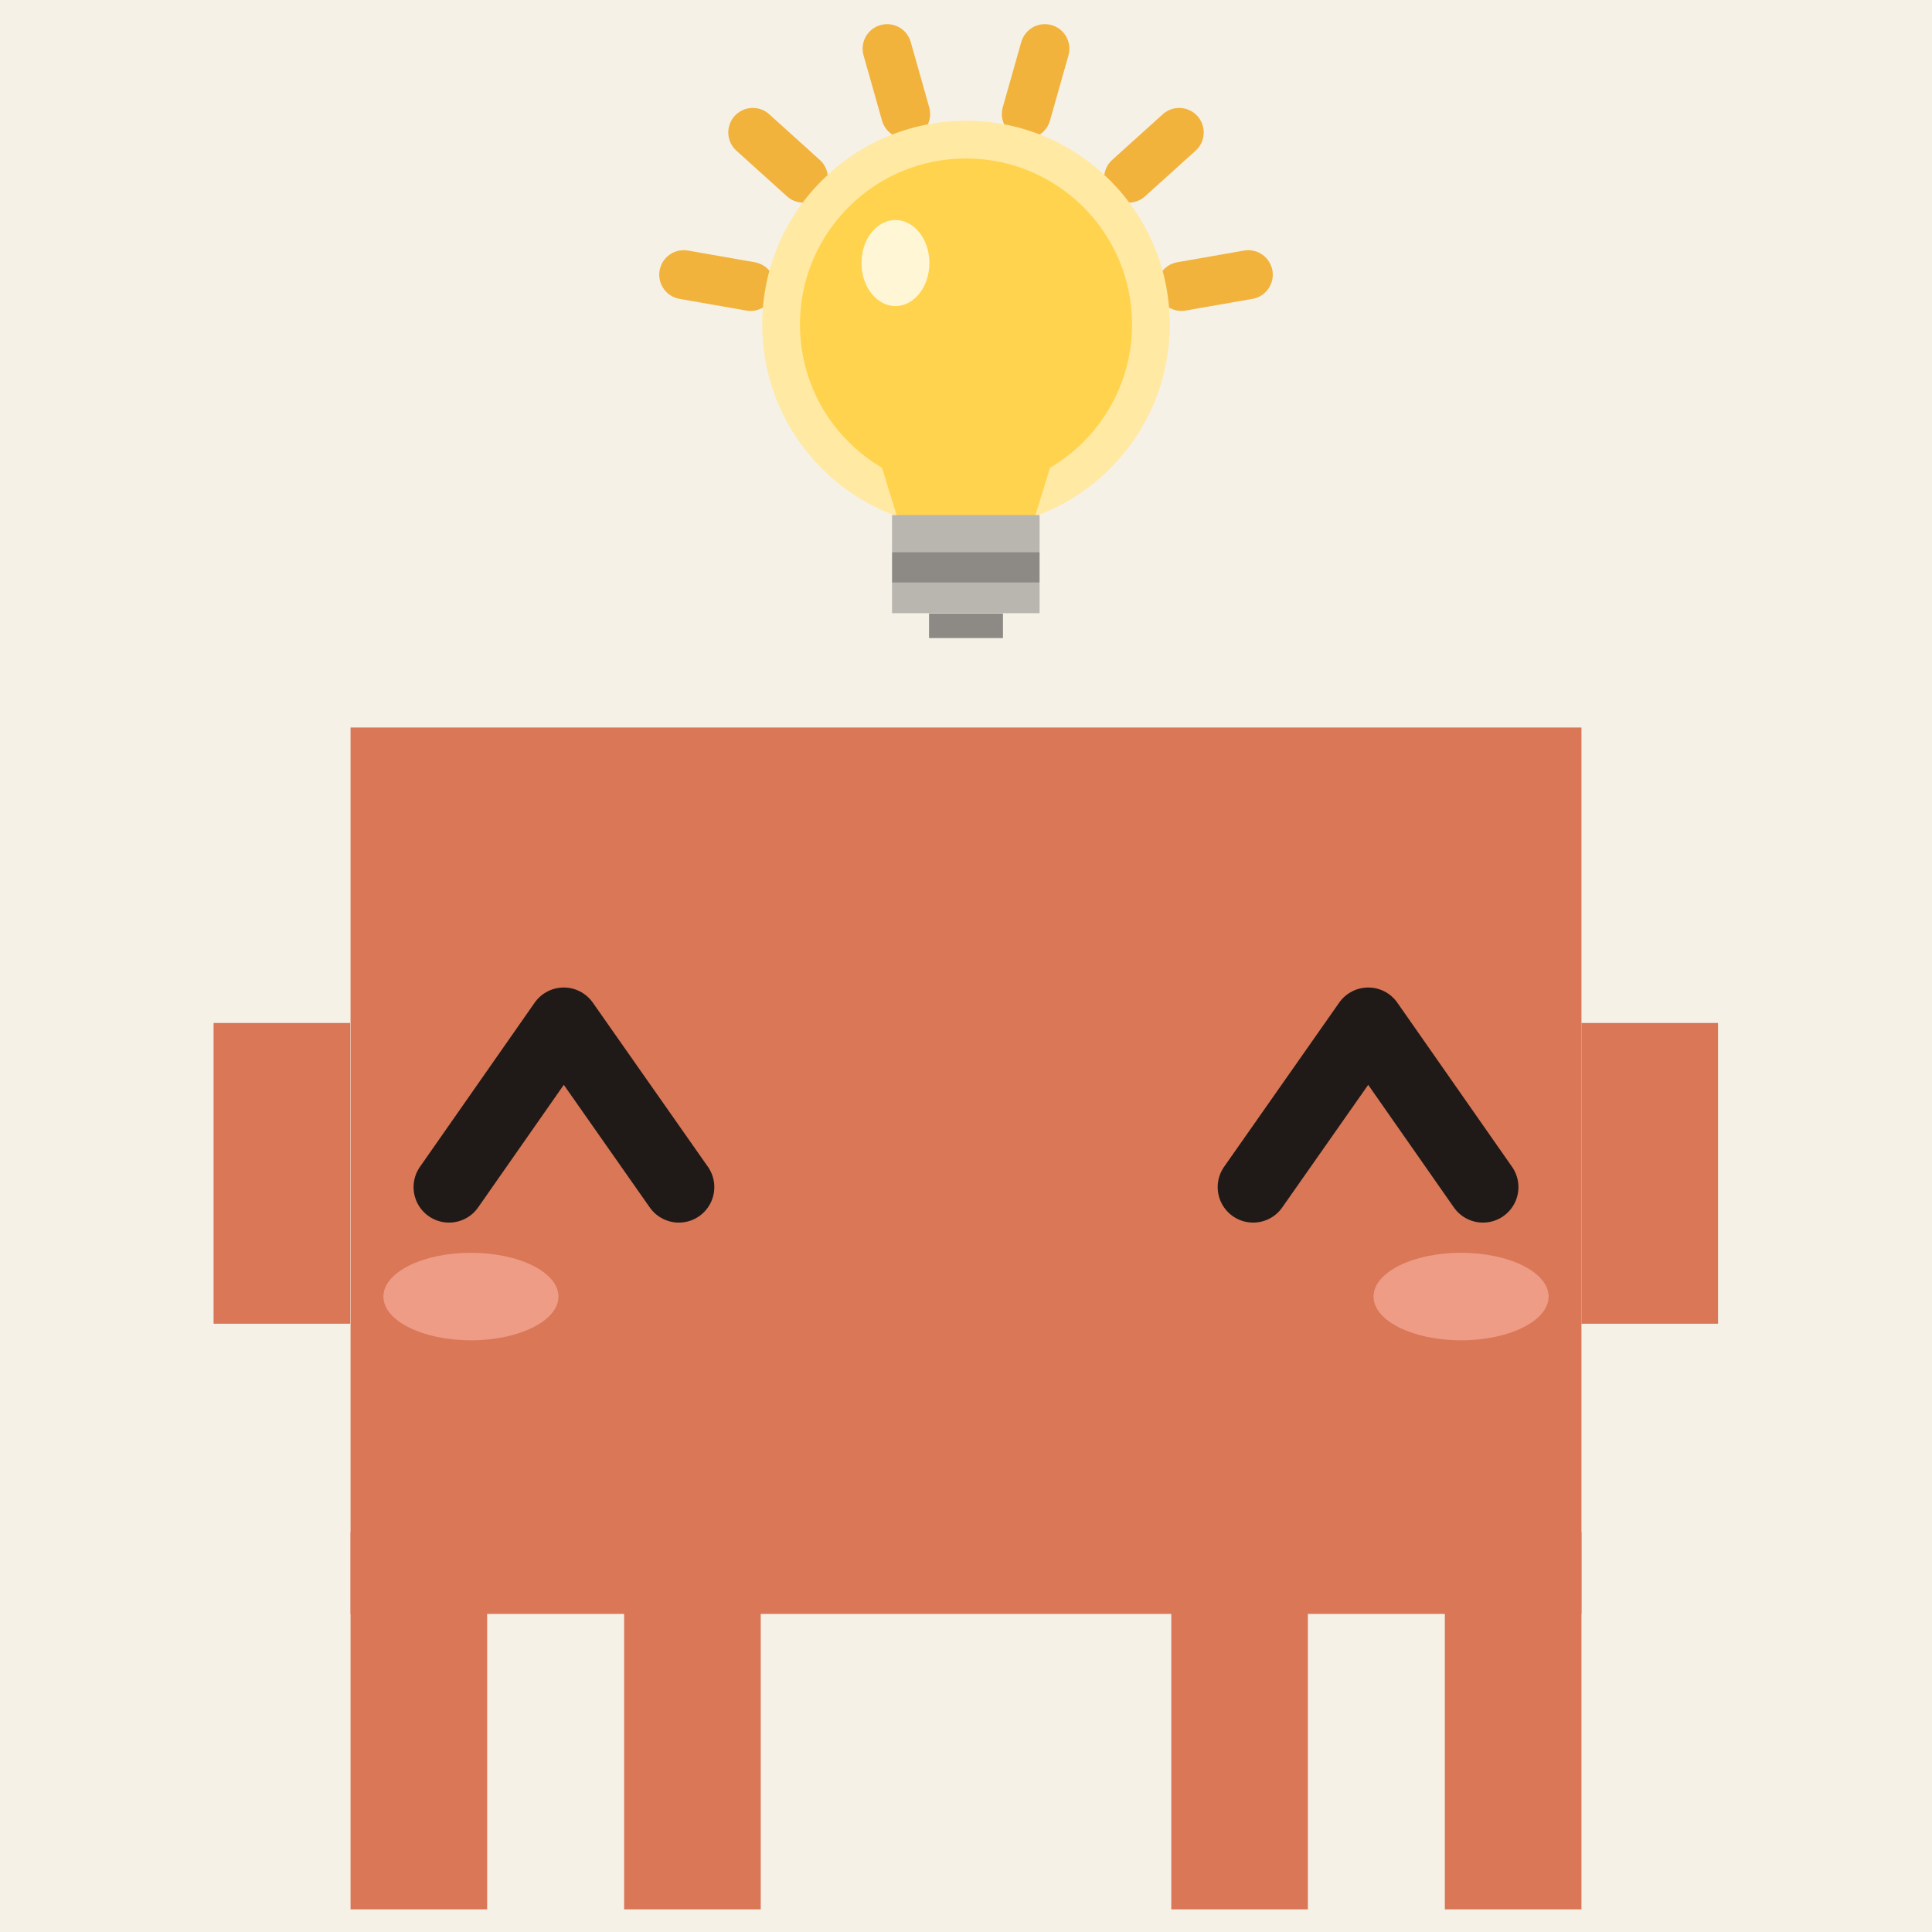
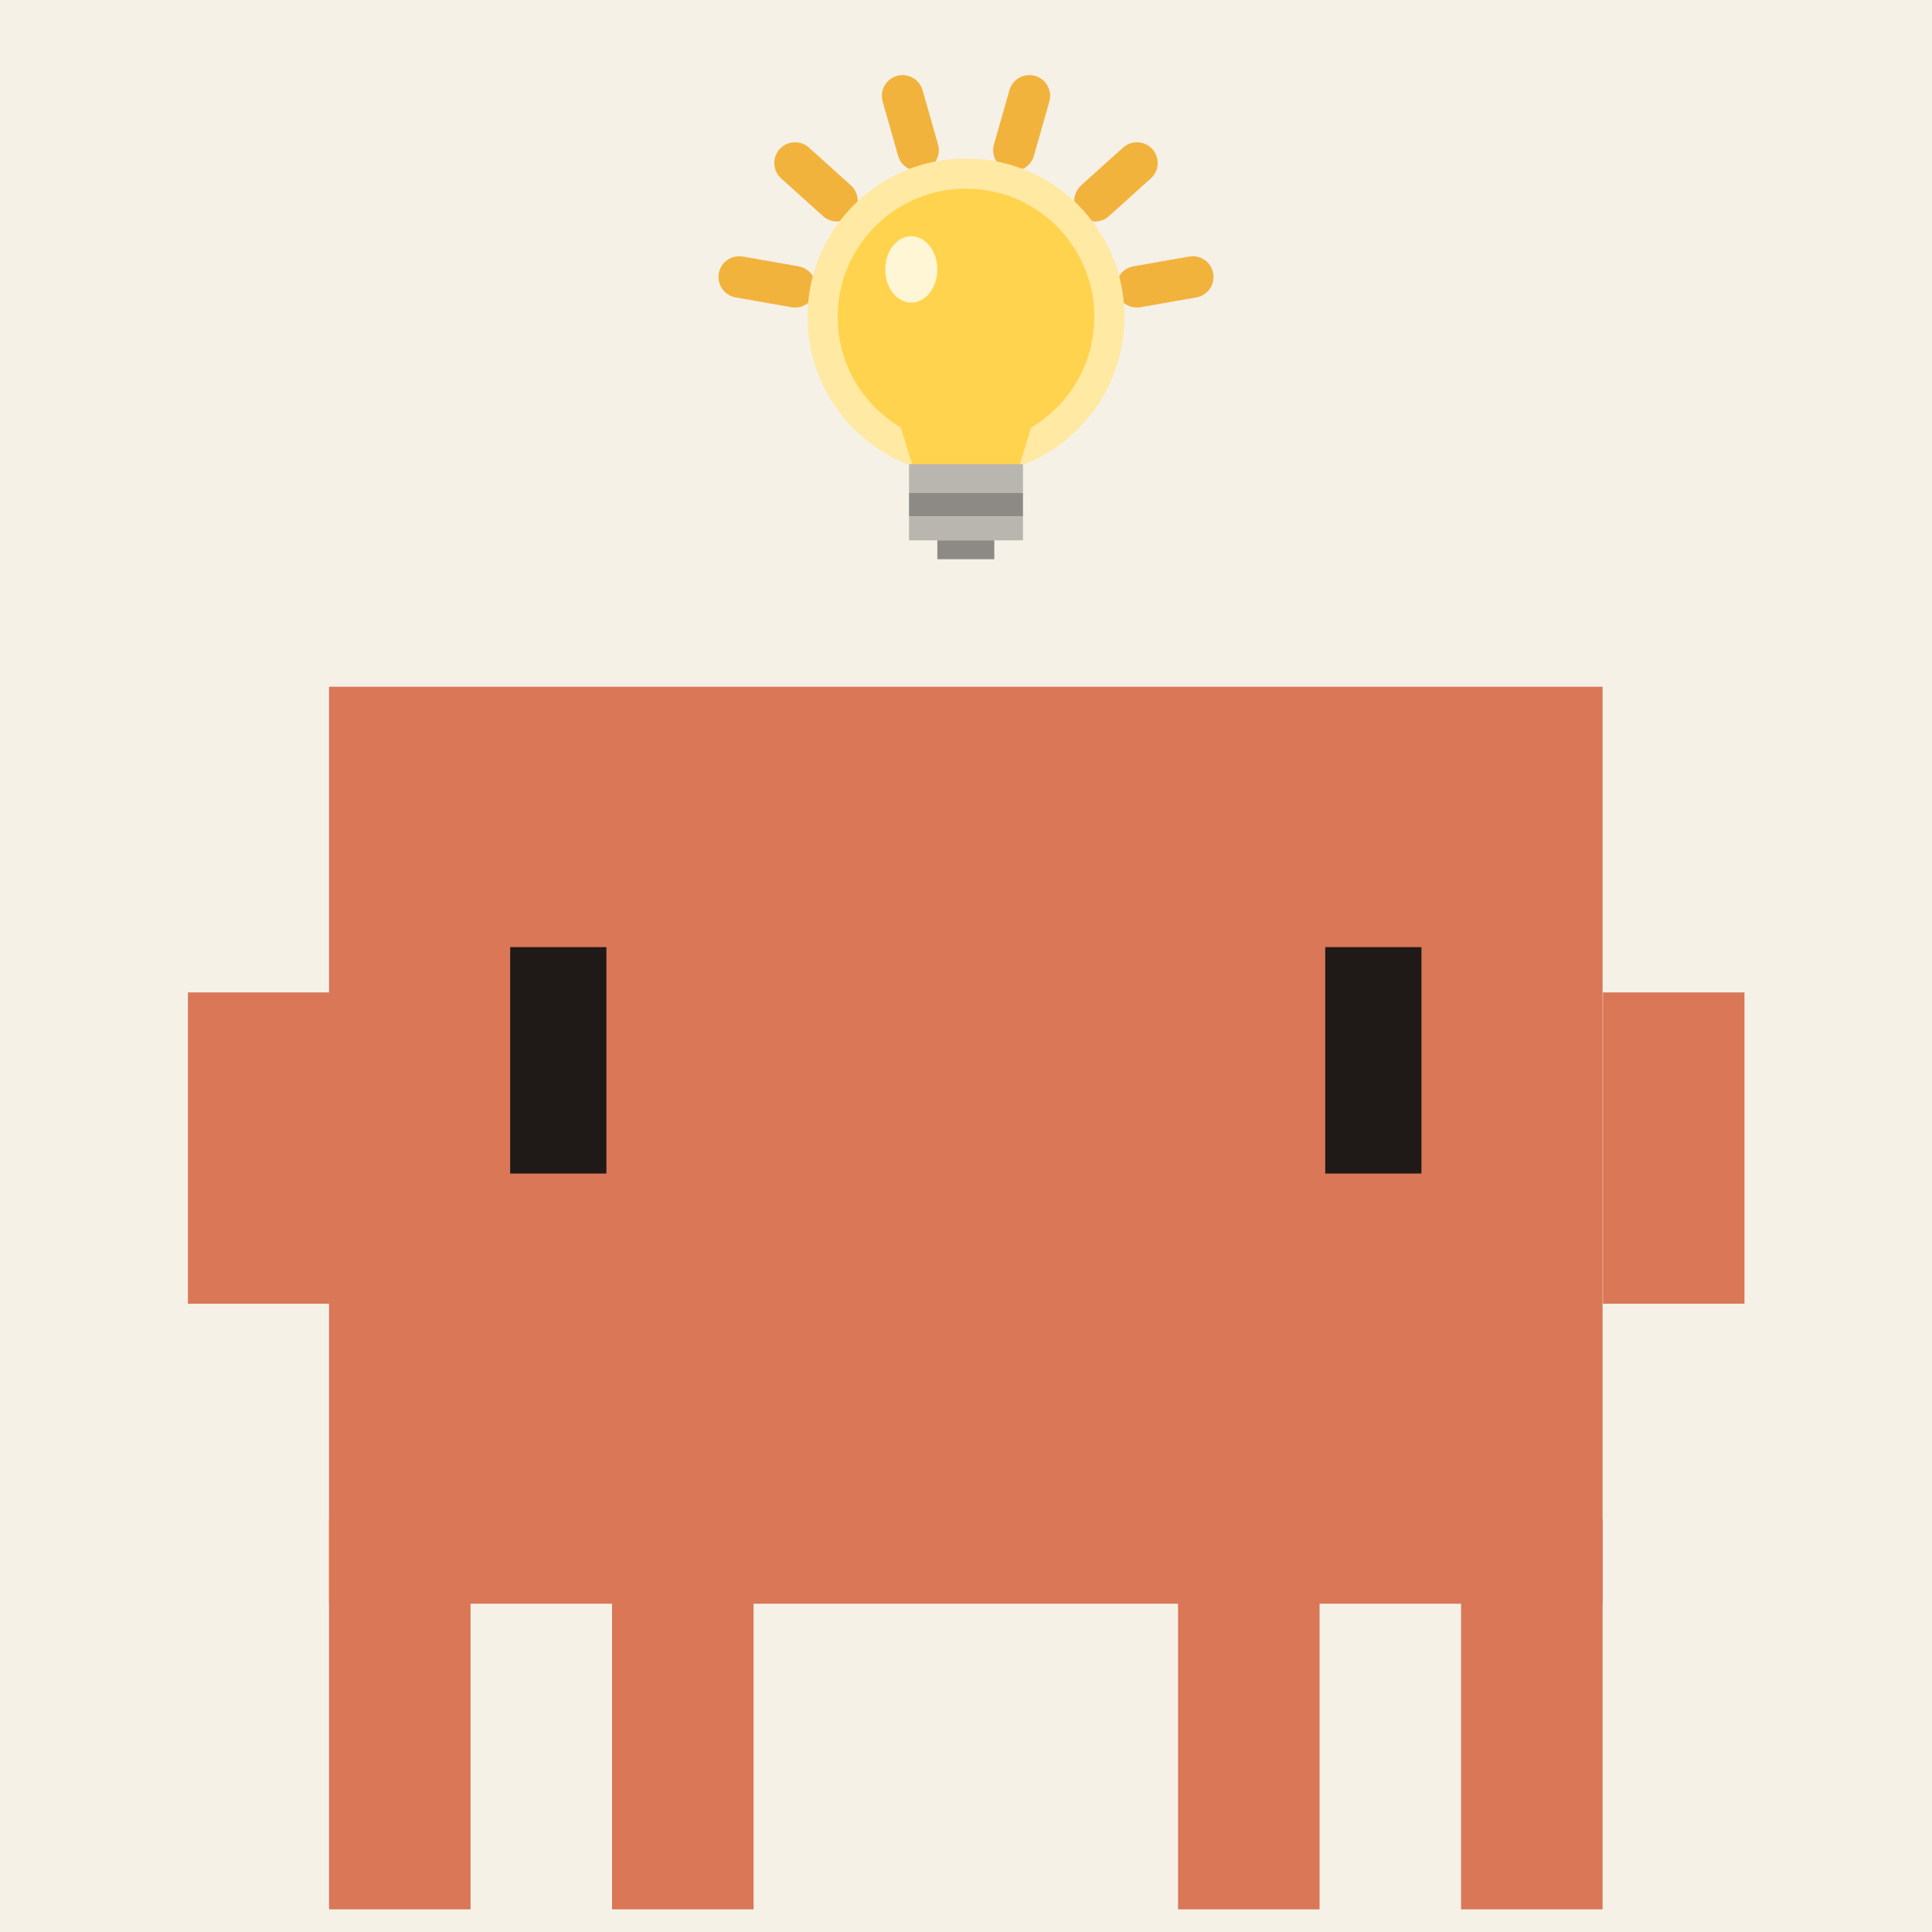
<svg xmlns="http://www.w3.org/2000/svg" viewBox="0 0 512 512">
  <rect width="512" height="512" fill="#F6F1E7" />
-   <polyline points="198.9,75.9 181.2,72.8" fill="none" stroke="#F2B33D" stroke-width="13.0" stroke-linecap="round" stroke-linejoin="round" />
-   <polyline points="212.9,47.2 199.5,35.1" fill="none" stroke="#F2B33D" stroke-width="13.0" stroke-linecap="round" stroke-linejoin="round" />
-   <polyline points="240.0,30.2 235.1,12.9" fill="none" stroke="#F2B33D" stroke-width="13.0" stroke-linecap="round" stroke-linejoin="round" />
-   <polyline points="272.0,30.2 276.9,12.9" fill="none" stroke="#F2B33D" stroke-width="13.0" stroke-linecap="round" stroke-linejoin="round" />
-   <polyline points="299.1,47.2 312.5,35.1" fill="none" stroke="#F2B33D" stroke-width="13.0" stroke-linecap="round" stroke-linejoin="round" />
-   <polyline points="313.1,75.9 330.8,72.8" fill="none" stroke="#F2B33D" stroke-width="13.0" stroke-linecap="round" stroke-linejoin="round" />
-   <ellipse cx="256.0" cy="86.0" rx="54.0" ry="54.0" fill="#FFE9A3" />
-   <ellipse cx="256.0" cy="86.0" rx="44.0" ry="44.0" fill="#FFD34D" />
-   <polygon points="231.6,117.0 280.4,117.0 273.9,138.1 238.1,138.1" fill="#FFD34D" />
-   <ellipse cx="237.3" cy="69.7" rx="9.0" ry="11.4" fill="#FFF6D6" />
-   <rect x="236.4" y="136.5" width="39.1" height="9.8" fill="#B9B5AF" />
-   <rect x="236.4" y="146.3" width="39.1" height="8.1" fill="#8D8A86" />
-   <rect x="236.4" y="154.4" width="39.1" height="8.1" fill="#B9B5AF" />
-   <rect x="246.2" y="162.6" width="19.6" height="6.5" fill="#8D8A86" />
-   <rect x="92.9" y="406.0" width="36.2" height="100.0" fill="#D97757" />
-   <rect x="165.4" y="406.0" width="36.2" height="100.0" fill="#D97757" />
-   <rect x="310.4" y="406.0" width="36.2" height="100.0" fill="#D97757" />
-   <rect x="382.9" y="406.0" width="36.2" height="100.0" fill="#D97757" />
-   <rect x="56.6" y="271.1" width="36.2" height="79.7" fill="#D97757" />
-   <rect x="419.1" y="271.1" width="36.2" height="79.7" fill="#D97757" />
-   <rect x="92.9" y="192.8" width="326.2" height="234.9" fill="#D97757" />
-   <ellipse cx="124.8" cy="343.6" rx="23.2" ry="11.6" fill="#EE9C86" />
-   <ellipse cx="387.2" cy="343.6" rx="23.2" ry="11.6" fill="#EE9C86" />
-   <polyline points="119.0,314.6 149.4,271.1 179.9,314.6" fill="none" stroke="#1F1A17" stroke-width="18.8" stroke-linecap="round" stroke-linejoin="round" />
-   <polyline points="332.1,314.6 362.6,271.1 393.0,314.6" fill="none" stroke="#1F1A17" stroke-width="18.8" stroke-linecap="round" stroke-linejoin="round" />
+   <polyline points="210.7,76.0 195.9,73.4" fill="none" stroke="#F2B33D" stroke-width="11.0" stroke-linecap="round" stroke-linejoin="round" />
+   <polyline points="221.8,53.2 210.7,43.2" fill="none" stroke="#F2B33D" stroke-width="11.0" stroke-linecap="round" stroke-linejoin="round" />
+   <polyline points="243.3,39.8 239.2,25.4" fill="none" stroke="#F2B33D" stroke-width="11.0" stroke-linecap="round" stroke-linejoin="round" />
+   <polyline points="268.7,39.8 272.8,25.4" fill="none" stroke="#F2B33D" stroke-width="11.0" stroke-linecap="round" stroke-linejoin="round" />
+   <polyline points="290.2,53.2 301.3,43.2" fill="none" stroke="#F2B33D" stroke-width="11.0" stroke-linecap="round" stroke-linejoin="round" />
+   <polyline points="301.3,76.0 316.1,73.4" fill="none" stroke="#F2B33D" stroke-width="11.0" stroke-linecap="round" stroke-linejoin="round" />
+   <ellipse cx="256.0" cy="84.0" rx="42.0" ry="42.0" fill="#FFE9A3" />
+   <ellipse cx="256.0" cy="84.0" rx="34.0" ry="34.0" fill="#FFD34D" />
+   <polygon points="237.1,107.9 274.9,107.9 269.9,124.3 242.1,124.3" fill="#FFD34D" />
+   <ellipse cx="241.5" cy="71.4" rx="6.9" ry="8.8" fill="#FFF6D6" />
+   <rect x="240.9" y="123.0" width="30.2" height="7.6" fill="#B9B5AF" />
+   <rect x="240.9" y="130.6" width="30.2" height="6.3" fill="#8D8A86" />
+   <rect x="240.9" y="136.9" width="30.2" height="6.3" fill="#B9B5AF" />
+   <rect x="248.4" y="143.2" width="15.1" height="5.0" fill="#8D8A86" />
+   <rect x="87.2" y="402.5" width="37.5" height="103.5" fill="#D97757" />
+   <rect x="162.2" y="402.5" width="37.5" height="103.5" fill="#D97757" />
+   <rect x="312.2" y="402.5" width="37.5" height="103.5" fill="#D97757" />
+   <rect x="387.2" y="402.5" width="37.5" height="103.5" fill="#D97757" />
+   <rect x="49.8" y="263.0" width="37.5" height="82.5" fill="#D97757" />
+   <rect x="424.8" y="263.0" width="37.5" height="82.5" fill="#D97757" />
+   <rect x="87.2" y="182.0" width="337.5" height="243.0" fill="#D97757" />
+   <rect x="135.2" y="251.0" width="25.5" height="60.0" fill="#1F1A17" />
+   <rect x="351.2" y="251.0" width="25.5" height="60.0" fill="#1F1A17" />
</svg>
